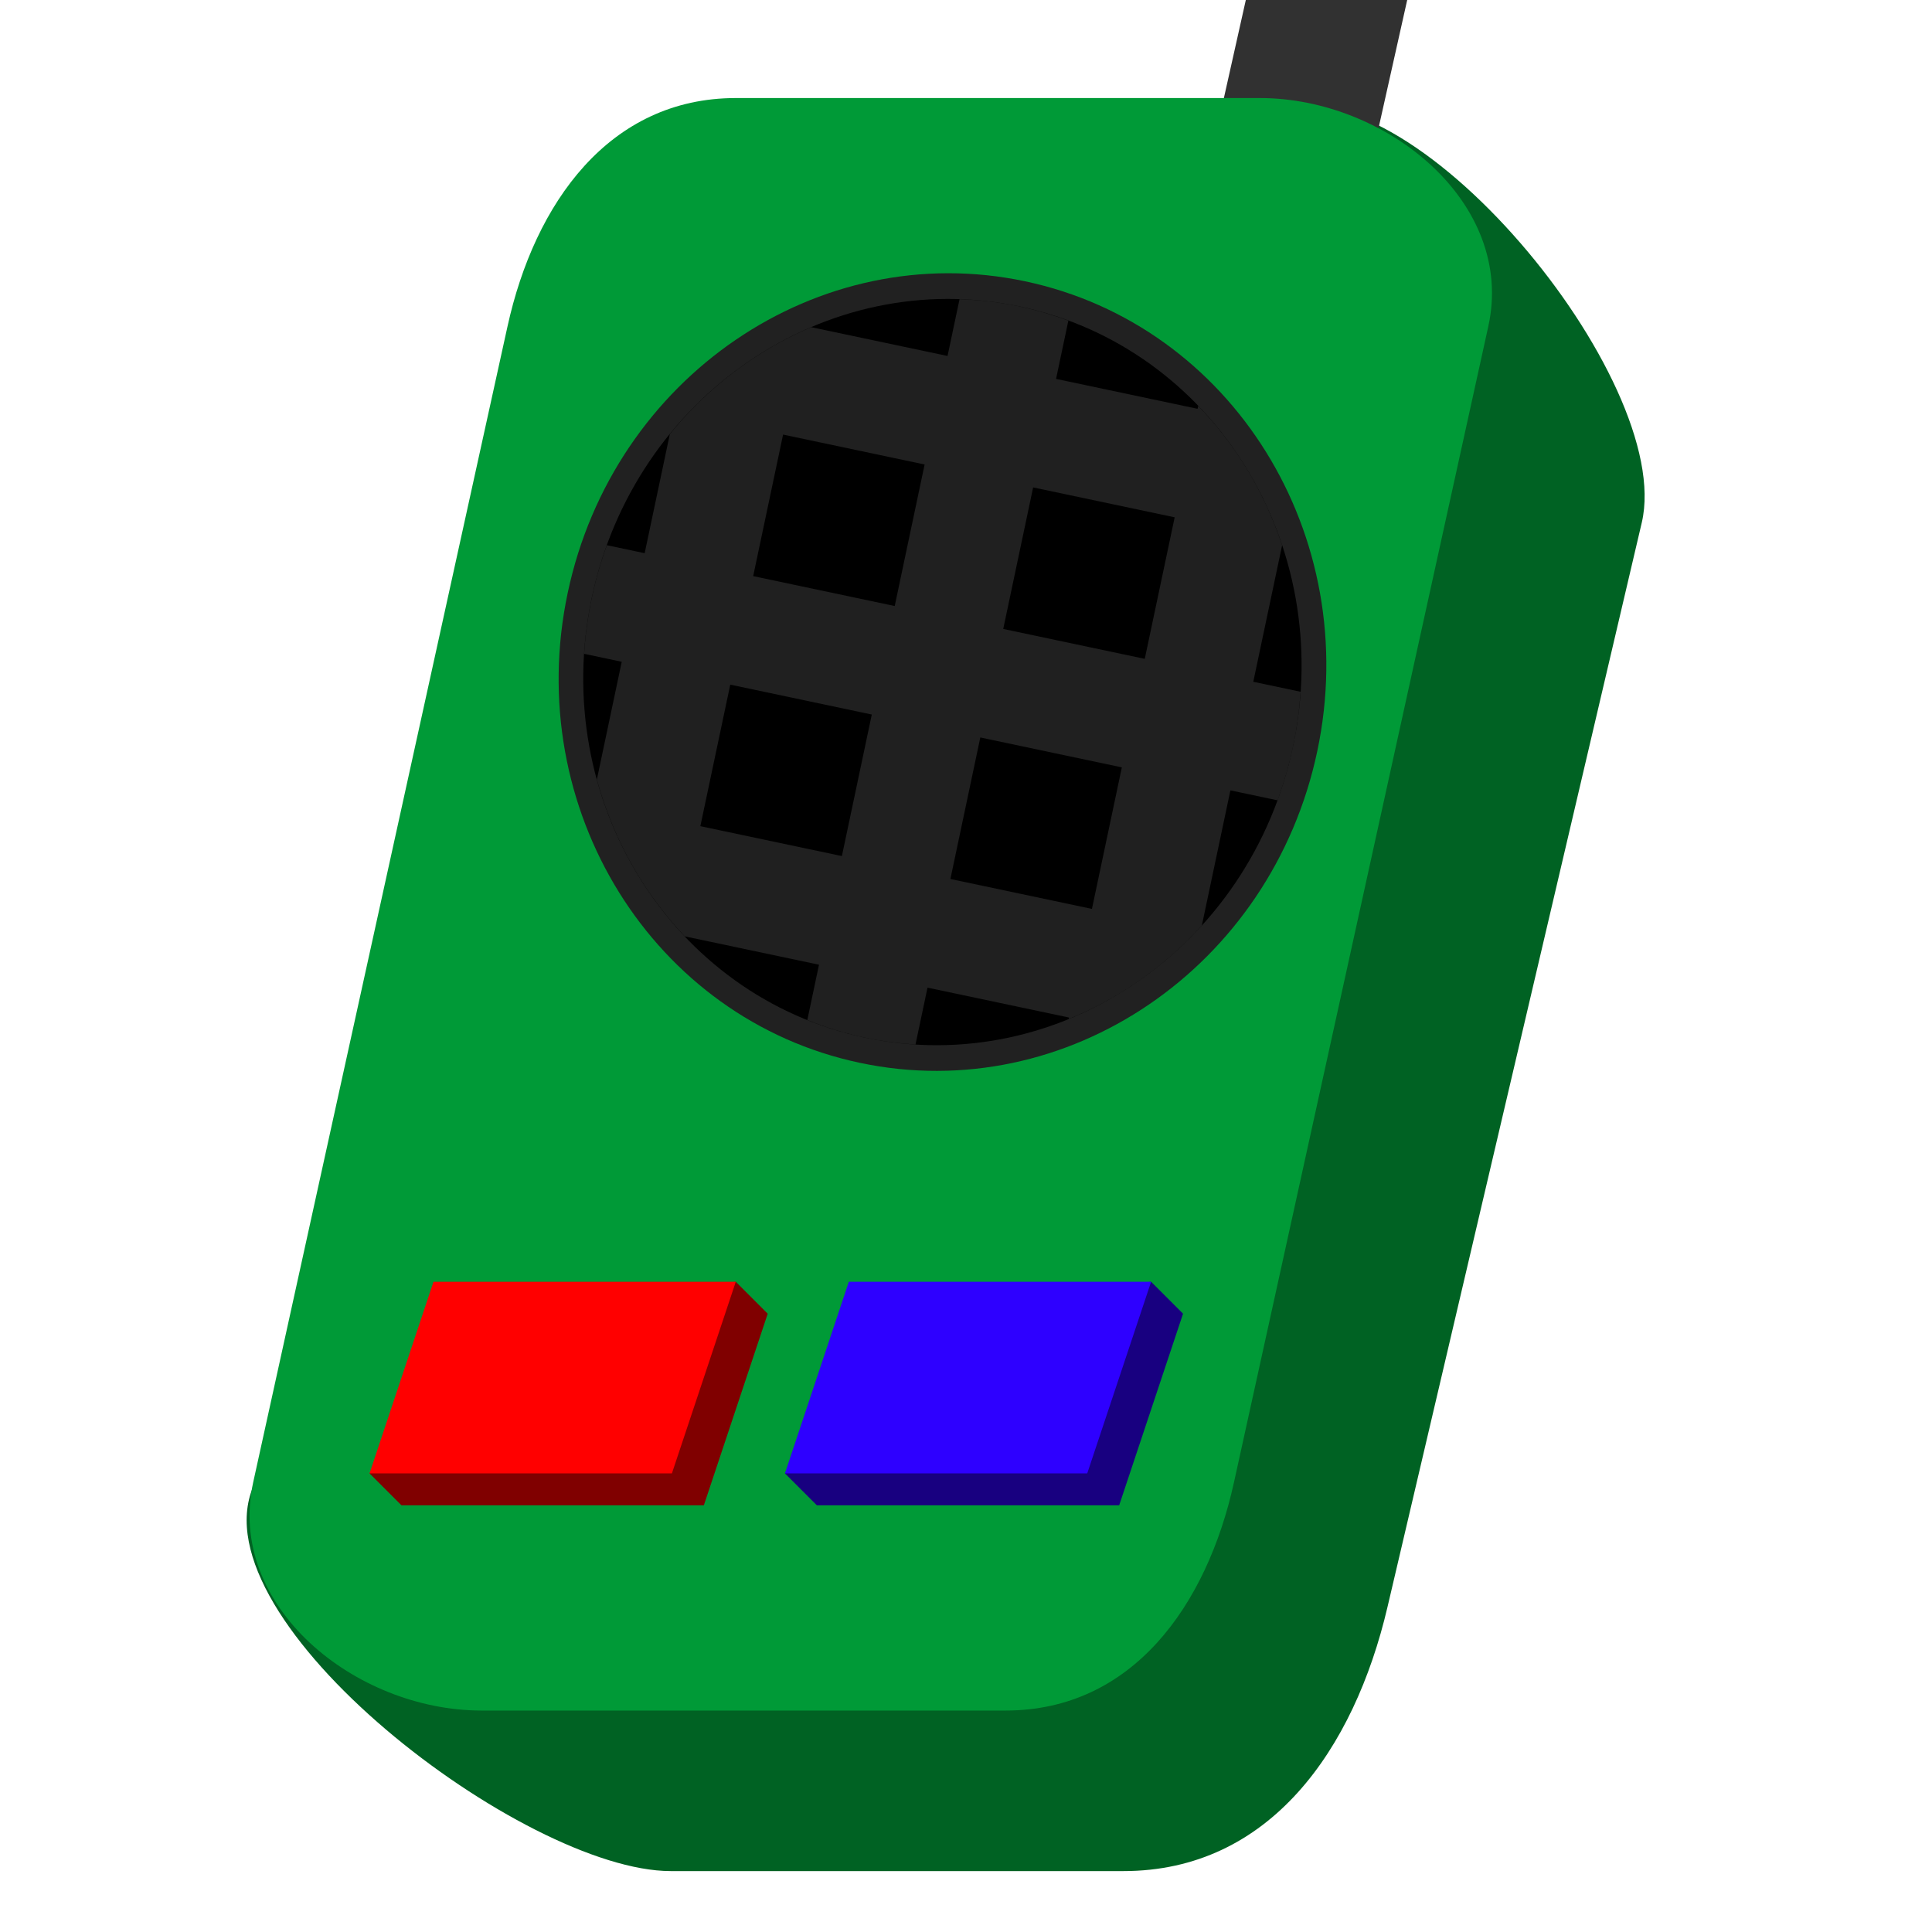
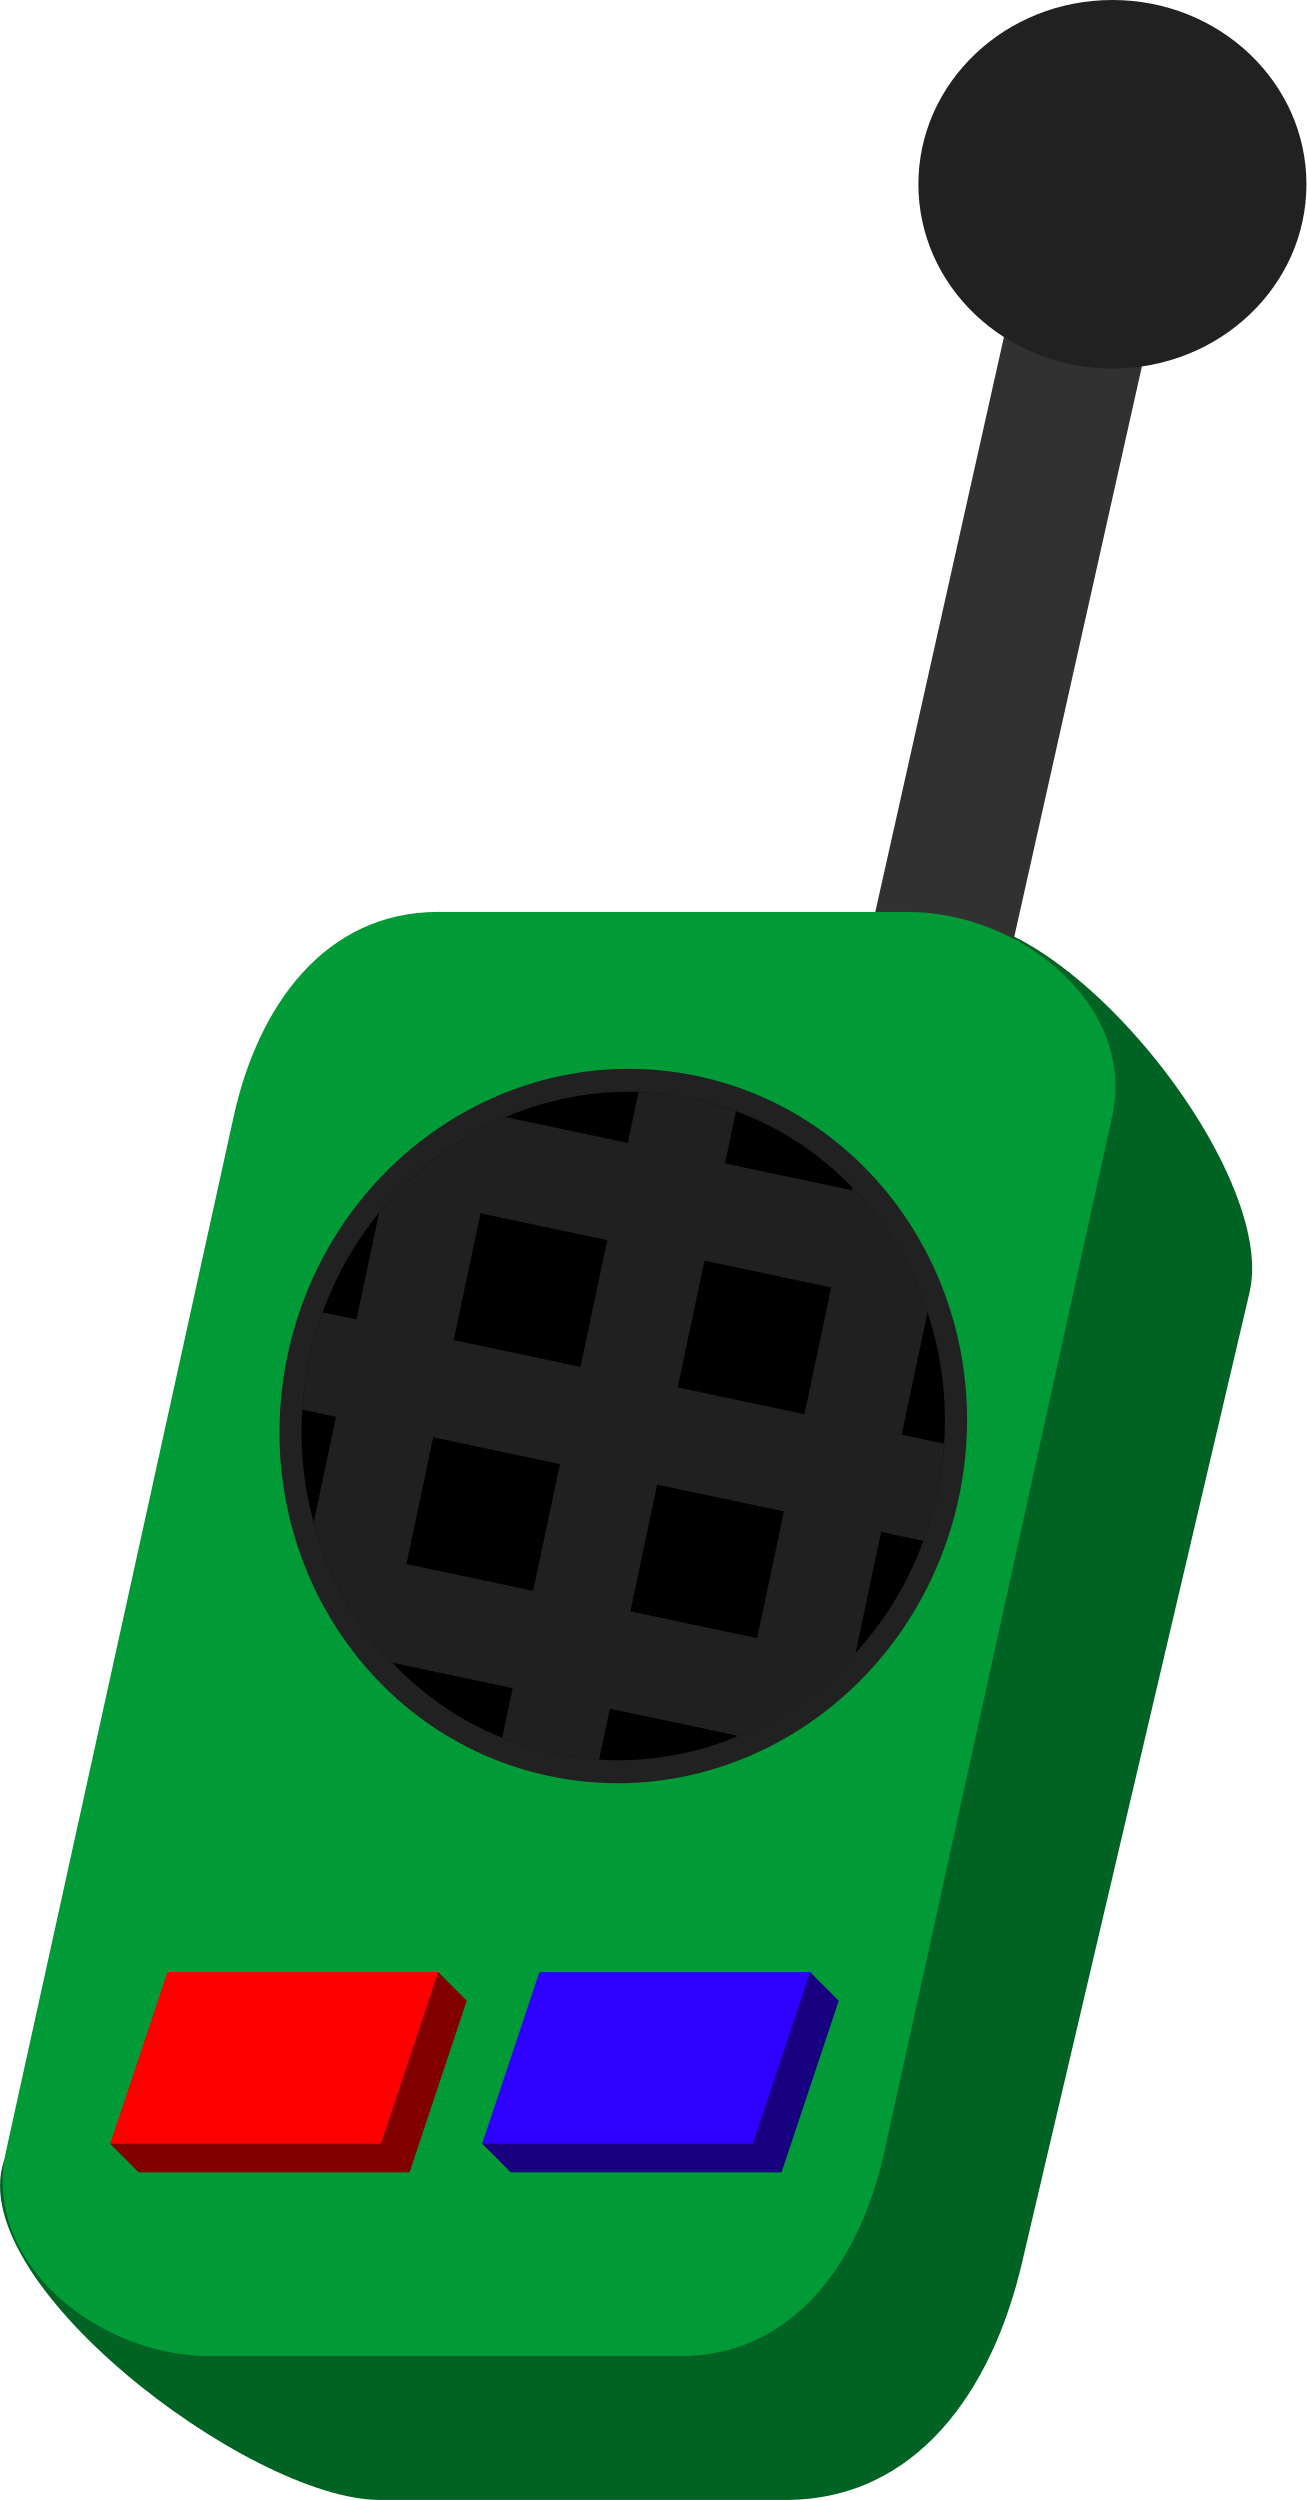
- <svg xmlns="http://www.w3.org/2000/svg" width="32mm" height="32mm" viewBox="0 0 32 32" version="1.1" id="svg8">
+ <svg xmlns="http://www.w3.org/2000/svg" width="7.697mm" height="14.729mm" viewBox="0 0 7.697 14.729" version="1.1" id="svg8">
  <defs id="defs2" />
-   <g id="layer1" transform="translate(0,-265)" style="display:none">
+   <g id="layer1" transform="translate(-19.53181,-264.7099)" style="display:none">
    <path id="path820" d="m 49.434,279.899 12.584,-3.007 3.875,3.007 -4.027,27.119 H 45.407 l -3.875,-3.007 z" style="fill:#006223;fill-opacity:1;stroke-width:0.341" />
    <path style="fill:#009a37;fill-opacity:1;stroke-width:0.341" d="m 45.558,276.892 h 16.459 l -4.027,27.119 H 41.531 Z" id="rect815" />
  </g>
-   <g id="layer2">
-     <path transform="translate(0,-265)" style="fill:#006223;fill-opacity:1;stroke-width:0.234" d="m 15.32,269.283 5.756,-2.423 c 2.233,-0.94 6.67,4.438 6.117,6.796 l -4.212,17.962 c -0.553,2.359 -1.951,4.373 -4.373,4.373 h -7.499 c -2.423,0 -7.858,-4.137 -6.915,-6.368 l 6.754,-15.968 c 0.944,-2.231 2.14,-3.433 4.373,-4.373 z" id="rect826" />
-     <path transform="translate(0,-265)" style="fill:#313131;fill-opacity:1;stroke-width:0.265" d="m 22.998,254.437 h 2.673 l -5.292,23.653 h -2.673 z" id="rect830" />
-     <path transform="translate(0,-265)" style="fill:#009a37;fill-opacity:1;stroke-width:0.234" d="m 12.188,266.624 h 8.681 c 2.095,0 4.233,1.736 3.782,3.782 l -4.212,19.144 c -0.45,2.046 -1.687,3.782 -3.782,3.782 H 7.976 c -2.095,0 -4.233,-1.736 -3.782,-3.782 L 8.406,270.406 c 0.45,-2.046 1.687,-3.782 3.782,-3.782 z" id="rect824" />
-     <ellipse transform="translate(0,-265)" style="fill:#212121;fill-opacity:1;stroke-width:0.265" id="path833" cx="24.656" cy="253.168" rx="3.588" ry="3.408" />
-     <path transform="translate(0,-265)" style="fill:#212121;fill-opacity:1;stroke-width:0.49" d="m 21.818,277.443 c -0.378,1.787 -1.414,3.259 -2.785,4.193 -1.371,0.934 -3.076,1.331 -4.79,0.968 -1.714,-0.362 -3.113,-1.415 -3.989,-2.823 -0.876,-1.409 -1.229,-3.174 -0.851,-4.961 0.378,-1.787 1.414,-3.259 2.785,-4.193 1.371,-0.934 3.076,-1.331 4.79,-0.968 1.714,0.362 3.113,1.415 3.989,2.823 0.876,1.409 1.229,3.174 0.851,4.961 z" id="path974" />
-     <g style="" id="g964" transform="rotate(11.92923,1280.5,144.6867)">
-       <path style="fill:#000000;fill-opacity:1;stroke-width:0.459" d="m 21.257,275.473 c -10e-7,1.709 -0.664,3.257 -1.739,4.377 -1.074,1.12 -2.559,1.813 -4.198,1.813 -1.639,0 -3.124,-0.693 -4.198,-1.813 -1.074,-1.12 -1.739,-2.668 -1.739,-4.377 0,-1.709 0.664,-3.257 1.739,-4.377 1.074,-1.12 2.559,-1.813 4.198,-1.813 1.639,0 3.124,0.693 4.198,1.813 1.074,1.12 1.739,2.668 1.739,4.377 z" id="path947" />
-       <path id="ellipse835" d="m 15.32,269.283 c -0.341,0 -0.674,0.031 -0.999,0.089 v 0.961 H 12.012 c -0.32,0.224 -0.618,0.48 -0.889,0.763 -0.409,0.427 -0.759,0.916 -1.035,1.453 v 2.017 H 9.448 c -0.042,0.296 -0.064,0.599 -0.064,0.907 0,0.316 0.023,0.627 0.067,0.931 h 0.637 v 1.993 c 0.276,0.536 0.626,1.026 1.035,1.453 0.282,0.294 0.592,0.557 0.926,0.788 h 2.273 v 0.936 c 0.325,0.058 0.659,0.089 0.999,0.089 0.285,0 0.564,-0.022 0.838,-0.062 v -0.963 h 2.396 v 0.025 c 0.348,-0.236 0.672,-0.508 0.964,-0.813 0.333,-0.347 0.627,-0.736 0.873,-1.158 v -2.288 h 0.798 c 0.044,-0.304 0.067,-0.614 0.067,-0.931 0,-0.308 -0.023,-0.611 -0.065,-0.907 h -0.801 v -2.312 c -0.247,-0.422 -0.54,-0.811 -0.873,-1.158 -0.292,-0.305 -0.616,-0.577 -0.964,-0.813 v 0.05 h -2.396 v -0.987 c -0.274,-0.04 -0.554,-0.062 -0.838,-0.062 z m -3.395,2.887 h 2.396 v 2.396 h -2.396 z m 4.233,0 h 2.396 v 2.396 h -2.396 z m -4.233,4.233 h 2.396 v 2.396 h -2.396 z m 4.233,0 h 2.396 v 2.396 h -2.396 z" style="opacity:1;fill:#313131;fill-opacity:0.655;stroke-width:0.459" />
+   <g id="layer2" transform="translate(-19.53181,0.290052)">
+     <g id="g844" transform="matrix(0.3185894,0,0,0.3185894,18.23055,4.565214)">
+       <path id="rect826" d="m 15.32,269.283 5.756,-2.423 c 2.233,-0.94 6.67,4.438 6.117,6.796 l -4.212,17.962 c -0.553,2.359 -1.951,4.373 -4.373,4.373 h -7.499 c -2.423,0 -7.858,-4.137 -6.915,-6.368 l 6.754,-15.968 c 0.944,-2.231 2.14,-3.433 4.373,-4.373 z" style="fill:#006223;fill-opacity:1;stroke-width:0.234" transform="translate(0,-265)" />
+       <path id="rect830" d="m 22.998,254.437 h 2.673 l -5.292,23.653 h -2.673 z" style="fill:#313131;fill-opacity:1;stroke-width:0.265" transform="translate(0,-265)" />
+       <path id="rect824" d="m 12.188,266.624 h 8.681 c 2.095,0 4.233,1.736 3.782,3.782 l -4.212,19.144 c -0.45,2.046 -1.687,3.782 -3.782,3.782 H 7.976 c -2.095,0 -4.233,-1.736 -3.782,-3.782 L 8.406,270.406 c 0.45,-2.046 1.687,-3.782 3.782,-3.782 z" style="fill:#009a37;fill-opacity:1;stroke-width:0.234" transform="translate(0,-265)" />
+       <ellipse ry="3.408" rx="3.588" cy="253.168" cx="24.656" id="path833" style="fill:#212121;fill-opacity:1;stroke-width:0.265" transform="translate(0,-265)" />
+       <path id="path974" d="m 21.818,277.443 c -0.378,1.787 -1.414,3.259 -2.785,4.193 -1.371,0.934 -3.076,1.331 -4.79,0.968 -1.714,-0.362 -3.113,-1.415 -3.989,-2.823 -0.876,-1.409 -1.229,-3.174 -0.851,-4.961 0.378,-1.787 1.414,-3.259 2.785,-4.193 1.371,-0.934 3.076,-1.331 4.79,-0.968 1.714,0.362 3.113,1.415 3.989,2.823 0.876,1.409 1.229,3.174 0.851,4.961 z" style="fill:#212121;fill-opacity:1;stroke-width:0.49" transform="translate(0,-265)" />
+       <g transform="rotate(11.92923,1280.5,144.6867)" id="g964">
+         <path id="path947" d="m 21.257,275.473 c -10e-7,1.709 -0.664,3.257 -1.739,4.377 -1.074,1.12 -2.559,1.813 -4.198,1.813 -1.639,0 -3.124,-0.693 -4.198,-1.813 -1.074,-1.12 -1.739,-2.668 -1.739,-4.377 0,-1.709 0.664,-3.257 1.739,-4.377 1.074,-1.12 2.559,-1.813 4.198,-1.813 1.639,0 3.124,0.693 4.198,1.813 1.074,1.12 1.739,2.668 1.739,4.377 z" style="fill:#000000;fill-opacity:1;stroke-width:0.459" />
+         <path style="opacity:1;fill:#313131;fill-opacity:0.655;stroke-width:0.459" d="m 15.32,269.283 c -0.341,0 -0.674,0.031 -0.999,0.089 v 0.961 H 12.012 c -0.32,0.224 -0.618,0.48 -0.889,0.763 -0.409,0.427 -0.759,0.916 -1.035,1.453 v 2.017 H 9.448 c -0.042,0.296 -0.064,0.599 -0.064,0.907 0,0.316 0.023,0.627 0.067,0.931 h 0.637 v 1.993 c 0.276,0.536 0.626,1.026 1.035,1.453 0.282,0.294 0.592,0.557 0.926,0.788 h 2.273 v 0.936 c 0.325,0.058 0.659,0.089 0.999,0.089 0.285,0 0.564,-0.022 0.838,-0.062 v -0.963 h 2.396 v 0.025 c 0.348,-0.236 0.672,-0.508 0.964,-0.813 0.333,-0.347 0.627,-0.736 0.873,-1.158 v -2.288 h 0.798 c 0.044,-0.304 0.067,-0.614 0.067,-0.931 0,-0.308 -0.023,-0.611 -0.065,-0.907 h -0.801 v -2.312 c -0.247,-0.422 -0.54,-0.811 -0.873,-1.158 -0.292,-0.305 -0.616,-0.577 -0.964,-0.813 v 0.05 h -2.396 v -0.987 c -0.274,-0.04 -0.554,-0.062 -0.838,-0.062 z m -3.395,2.887 h 2.396 v 2.396 h -2.396 z m 4.233,0 h 2.396 v 2.396 h -2.396 z m -4.233,4.233 h 2.396 v 2.396 h -2.396 z m 4.233,0 h 2.396 v 2.396 h -2.396 z" id="ellipse835" />
+       </g>
+       <g transform="translate(-0.5291667,-265)" id="g1083">
+         <path id="path1079" d="m 8.238,286.759 4.478,-0.529 0.529,0.529 -1.058,3.174 H 7.179 l -0.529,-0.529 z" style="opacity:1;fill:#800000;fill-opacity:1;stroke-width:0.184" />
+         <path style="opacity:1;fill:#ff0000;fill-opacity:1;stroke-width:0.184" d="m 7.709,286.23 h 5.007 l -1.058,3.174 H 6.65 Z" id="rect1004" />
+       </g>
+       <path id="path1085" d="m 14.588,286.759 4.478,-0.529 0.529,0.529 -1.058,3.174 h -5.007 l -0.529,-0.529 z" style="opacity:1;fill:#180080;fill-opacity:1;stroke-width:0.184" transform="translate(0,-265)" />
+       <path style="opacity:1;fill:#2e00ff;fill-opacity:1;stroke-width:0.184" d="m 14.059,286.23 h 5.007 l -1.058,3.174 h -5.007 z" id="path1087" transform="translate(0,-265)" />
    </g>
-     <g style="" id="g1083" transform="translate(-0.5291667,-265)">
-       <path style="opacity:1;fill:#800000;fill-opacity:1;stroke-width:0.184" d="m 8.238,286.759 4.478,-0.529 0.529,0.529 -1.058,3.174 H 7.179 l -0.529,-0.529 z" id="path1079" />
-       <path id="rect1004" d="m 7.709,286.23 h 5.007 l -1.058,3.174 H 6.65 Z" style="opacity:1;fill:#ff0000;fill-opacity:1;stroke-width:0.184" />
-     </g>
-     <path transform="translate(0,-265)" style="opacity:1;fill:#180080;fill-opacity:1;stroke-width:0.184" d="m 14.588,286.759 4.478,-0.529 0.529,0.529 -1.058,3.174 h -5.007 l -0.529,-0.529 z" id="path1085" />
-     <path transform="translate(0,-265)" id="path1087" d="m 14.059,286.23 h 5.007 l -1.058,3.174 h -5.007 z" style="opacity:1;fill:#2e00ff;fill-opacity:1;stroke-width:0.184" />
  </g>
</svg>
